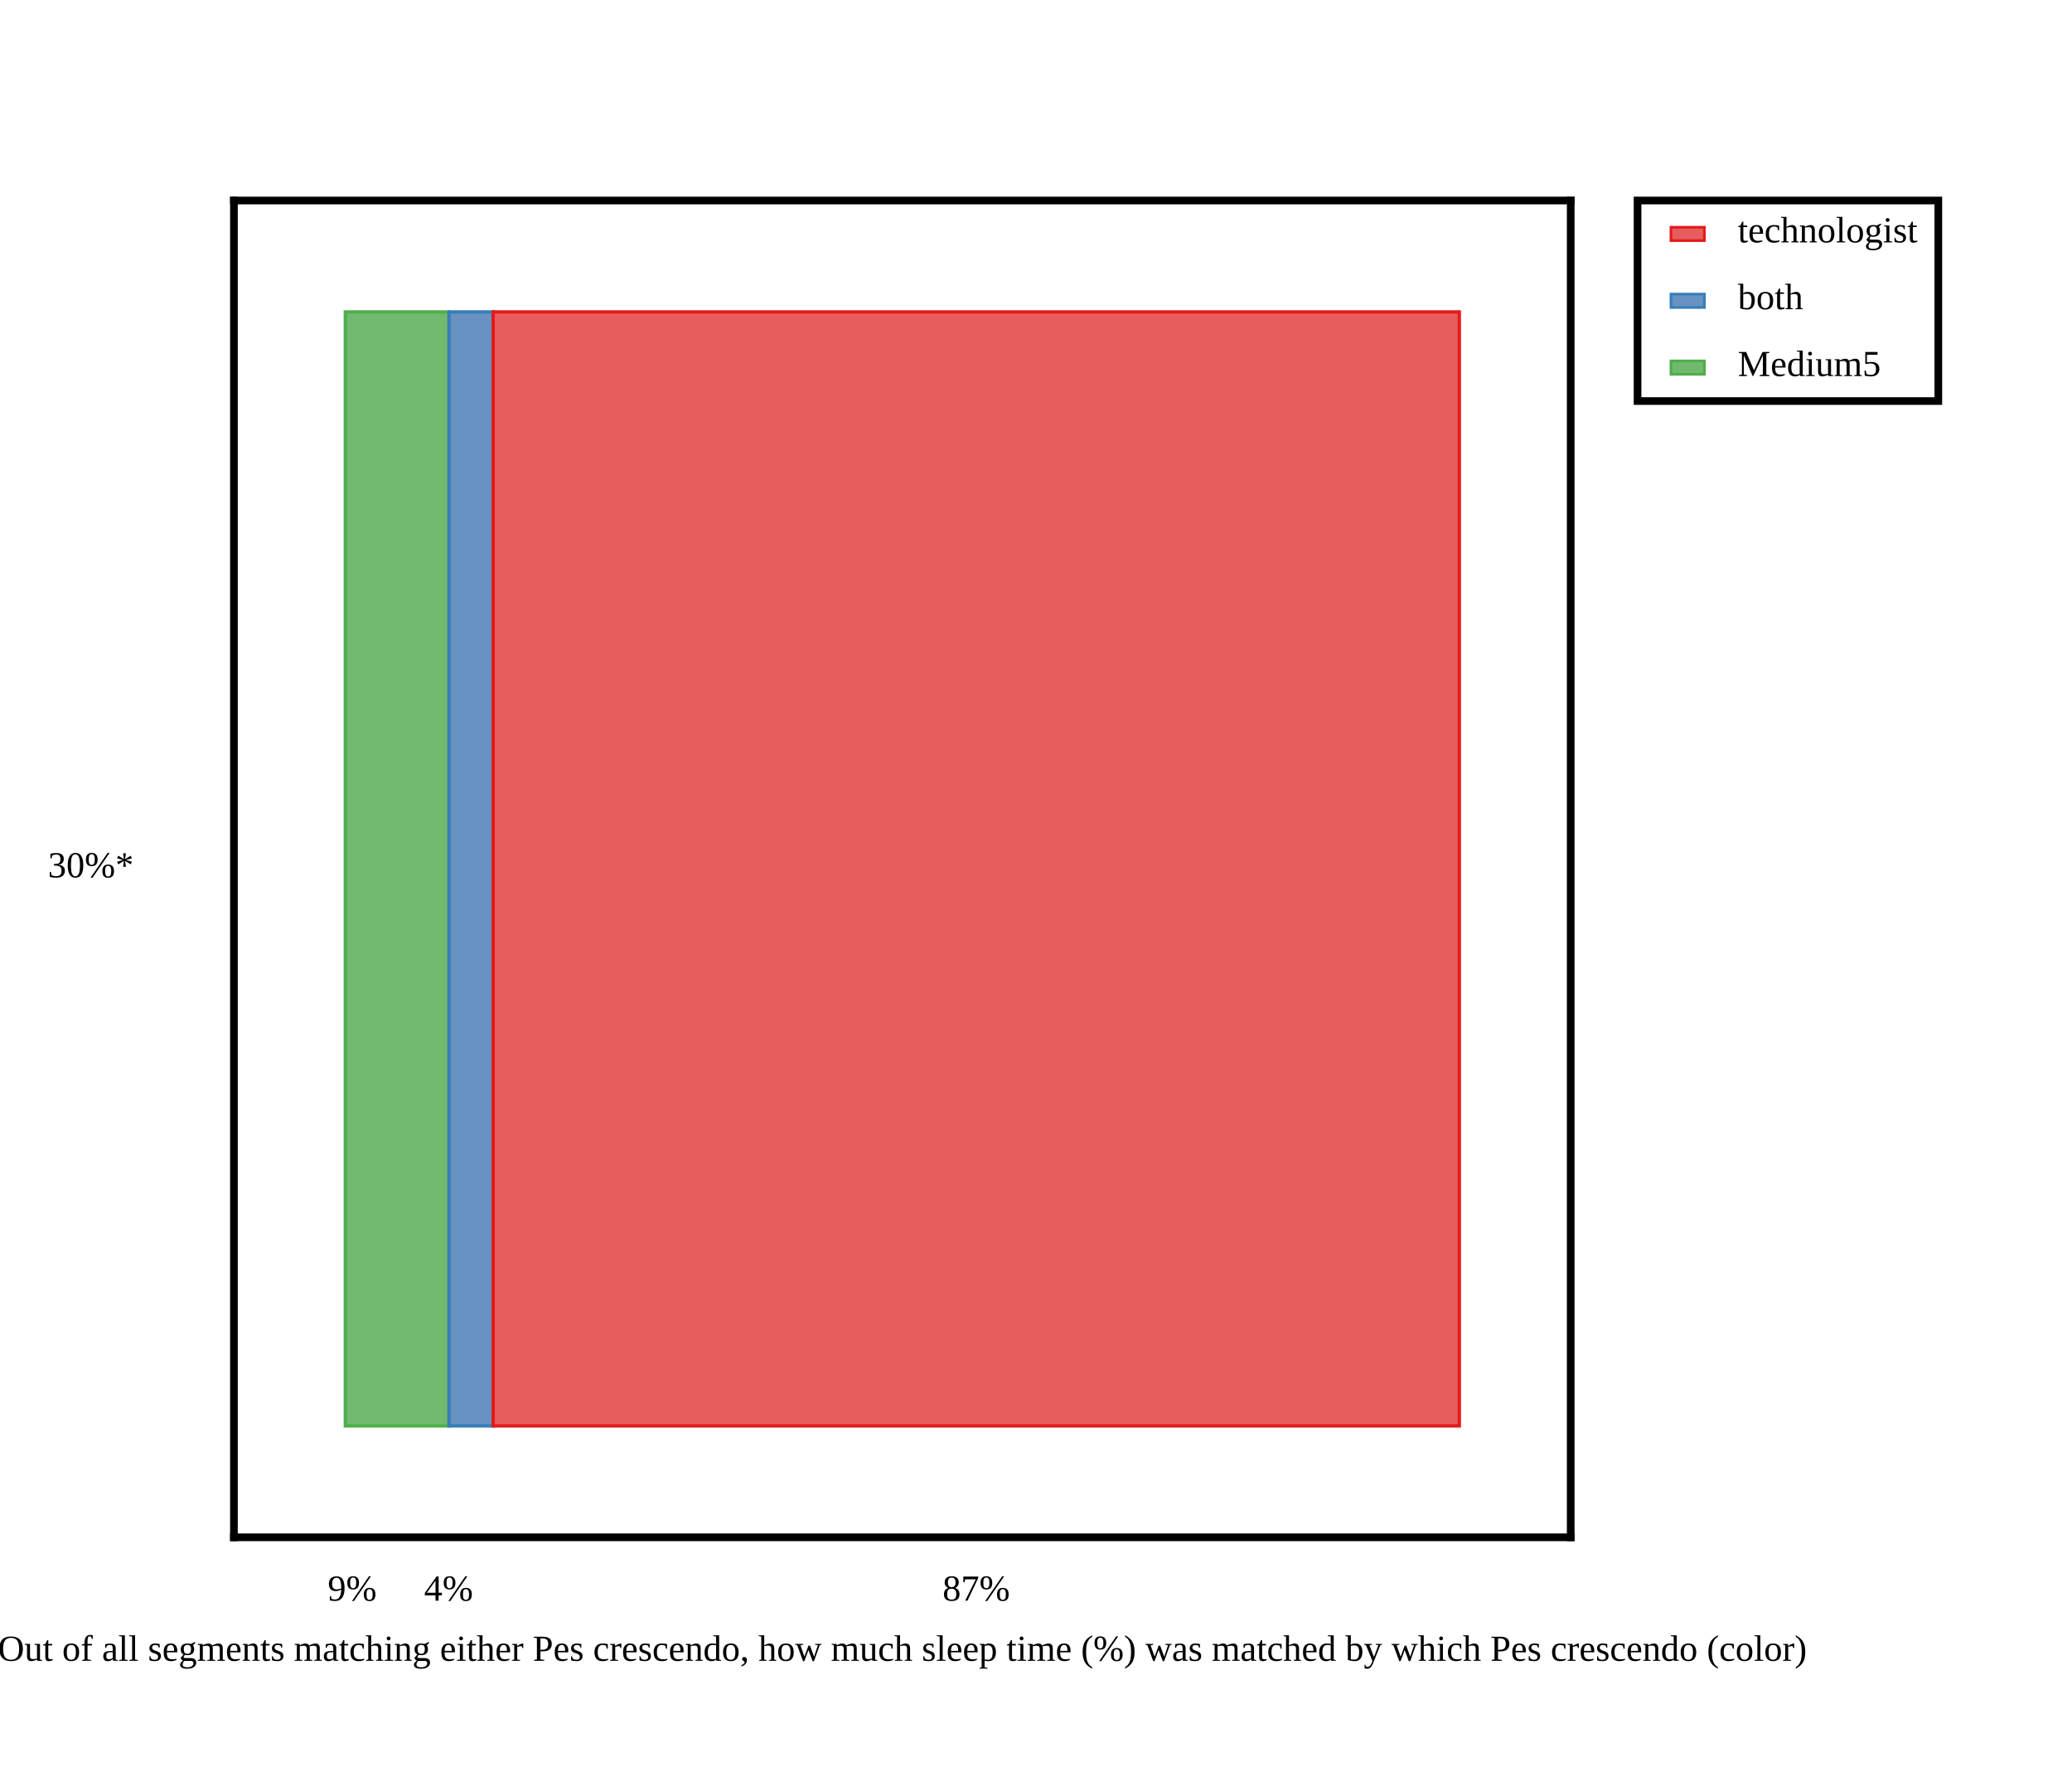
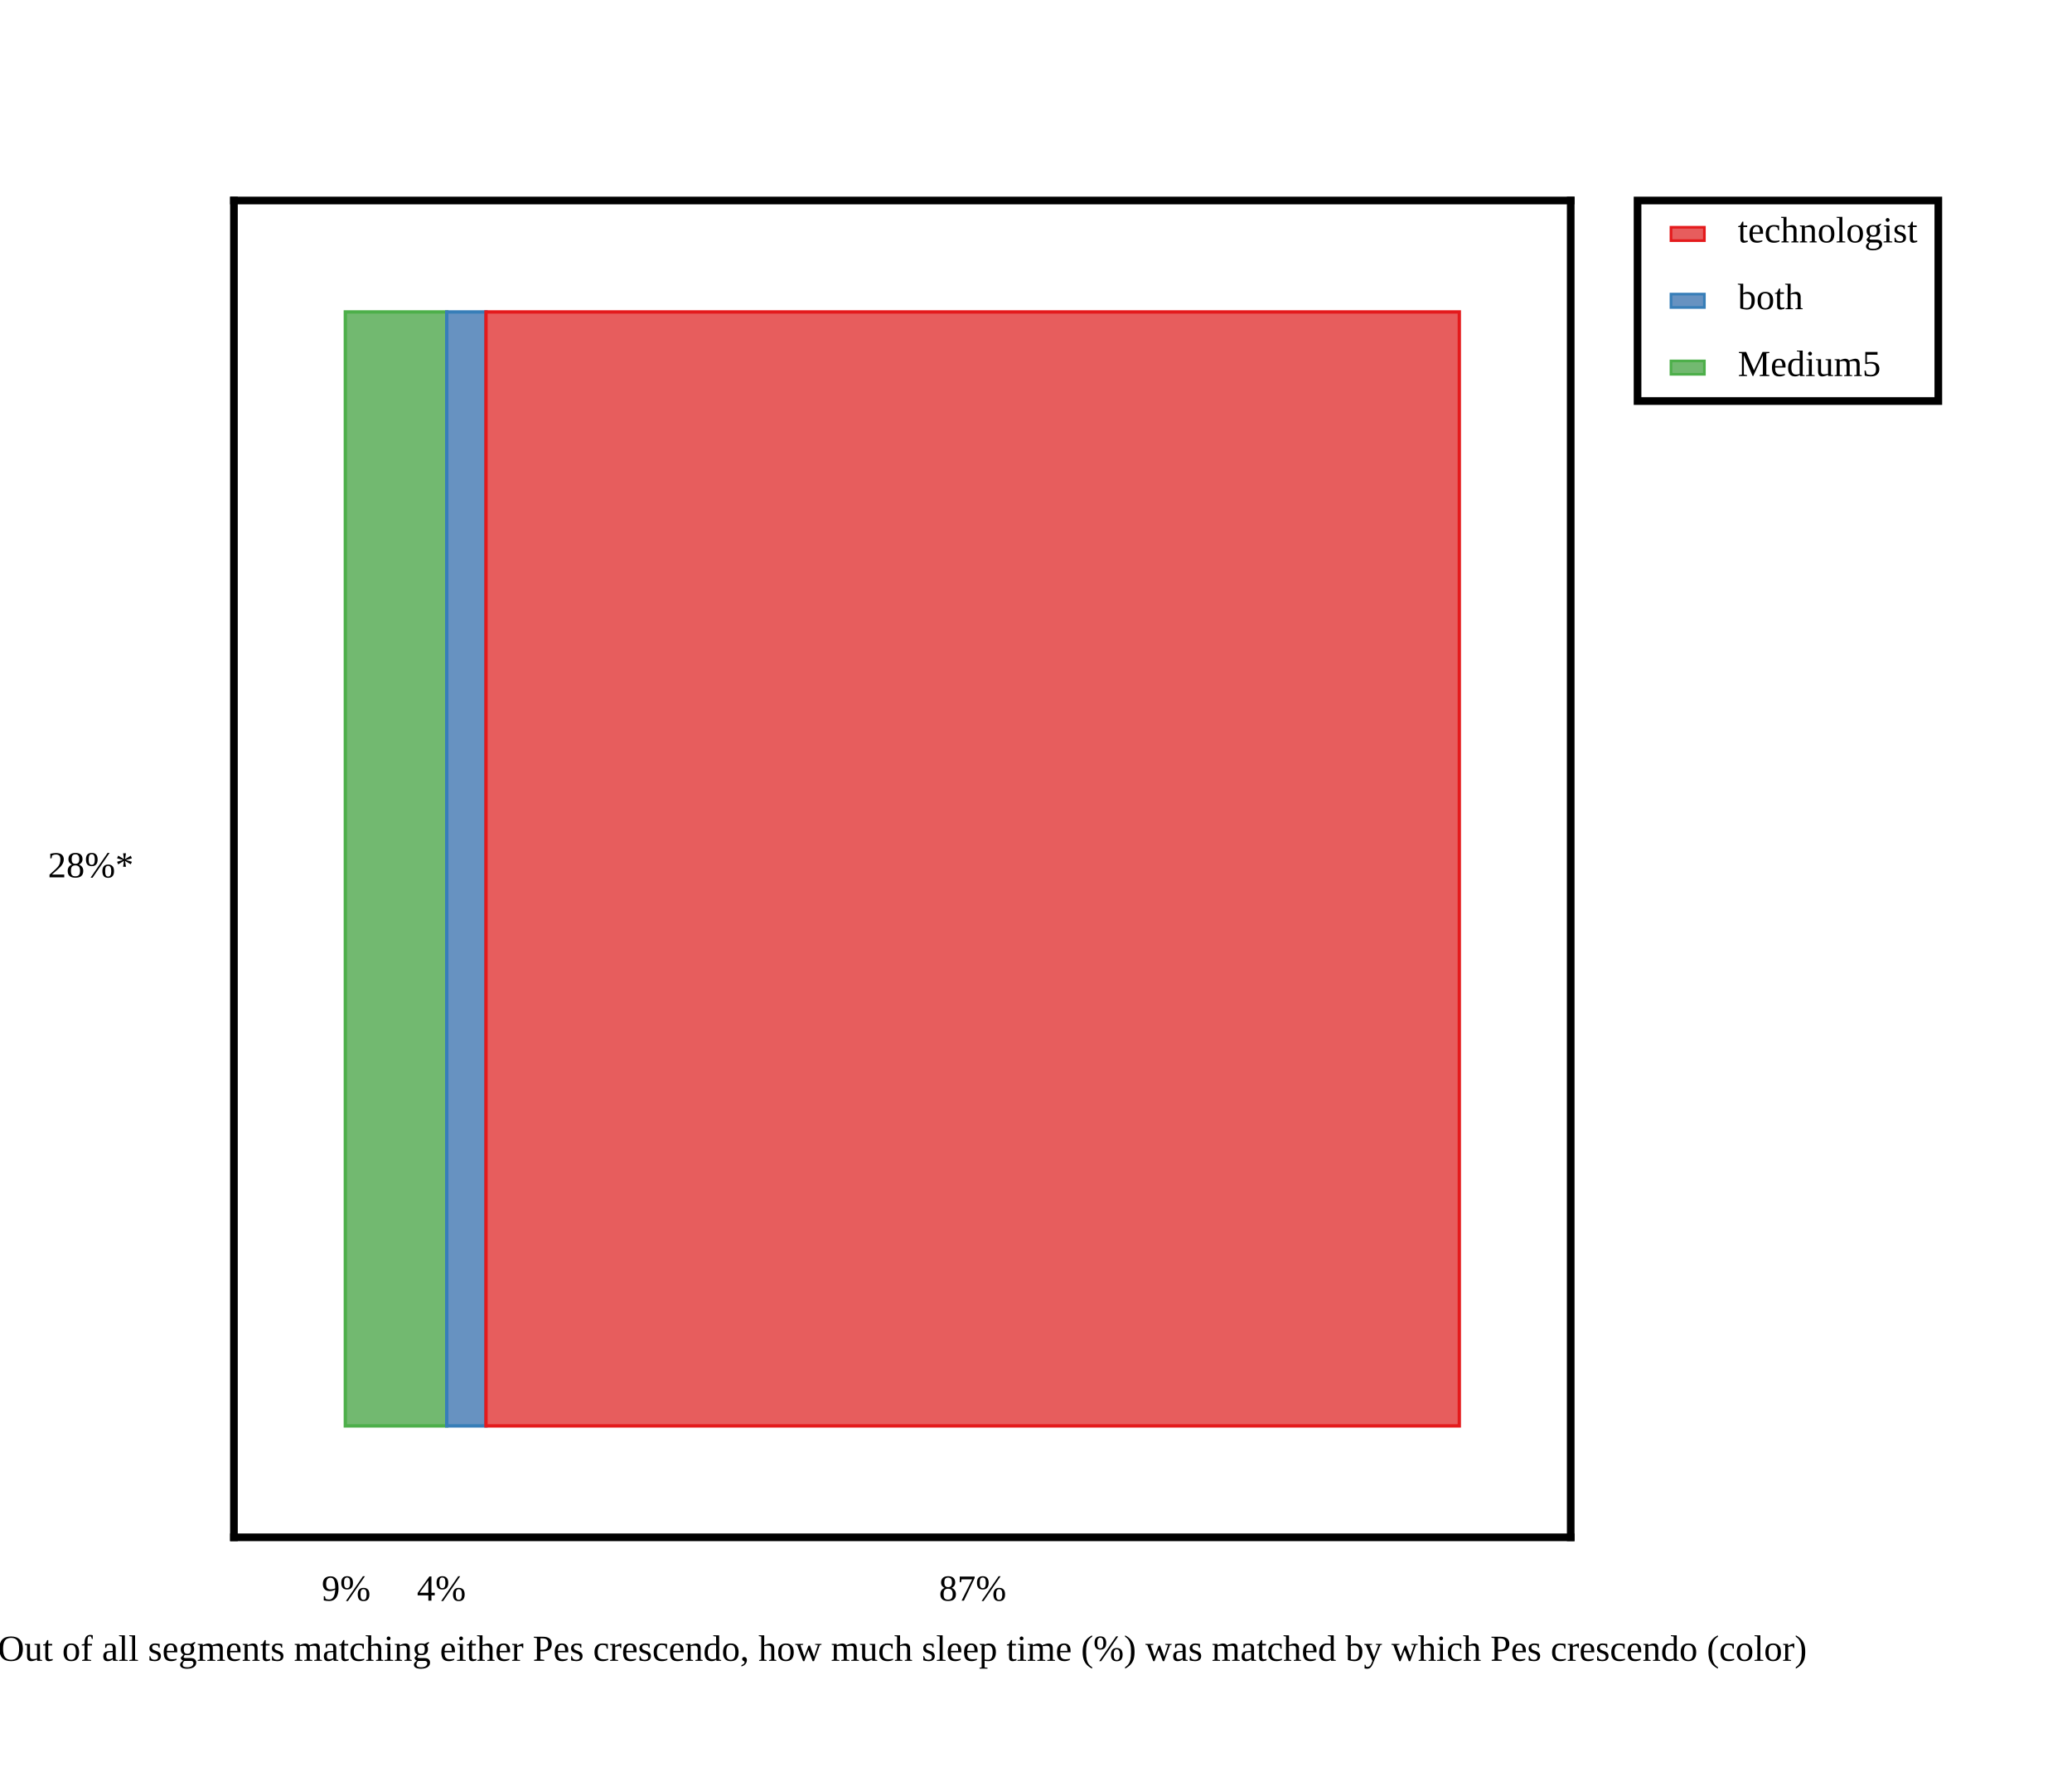
<svg xmlns="http://www.w3.org/2000/svg" height="530" stroke-opacity="1" viewBox="0.0 0.0 620 530.0" font-size="1" width="620" stroke="rgb(0,0,0)" version="1.1">
  <defs />
  <g stroke-linejoin="miter" stroke-opacity="1.0" fill-opacity="0.0" stroke="rgb(0,0,0)" stroke-width="2.293" fill="rgb(0,0,0)" stroke-linecap="square" stroke-miterlimit="10.0">
    <path d="M 70,460 v -400 M 470,460 v -400 " />
  </g>
  <g stroke-linejoin="miter" stroke-opacity="1.0" fill-opacity="1.0" font-size="11.0px" stroke="rgb(0,0,0)" stroke-width="2.293" fill="rgb(0,0,0)" stroke-linecap="butt" stroke-miterlimit="10.0">
-     <text dominant-baseline="middle" transform="matrix(1,0,0,1,40,260)" stroke="none" text-anchor="end">30%*</text>
+     <text dominant-baseline="middle" transform="matrix(1,0,0,1,40,260)" stroke="none" text-anchor="end">28%*</text>
  </g>
  <g stroke-linejoin="miter" stroke-opacity="1.0" fill-opacity="0.0" stroke="rgb(0,0,0)" stroke-width="2.293" fill="rgb(0,0,0)" stroke-linecap="square" stroke-miterlimit="10.0">
    <path d="M 70,460 h 400 M 70,60 h 400 " />
  </g>
  <g stroke-linejoin="miter" stroke-opacity="1.0" fill-opacity="1.0" font-size="11.0px" stroke="rgb(0,0,0)" stroke-width="2.293" fill="rgb(0,0,0)" stroke-linecap="butt" stroke-miterlimit="10.0">
    <text dominant-baseline="text-before-edge" transform="matrix(1,0,0,1,270,490)" stroke="none" text-anchor="middle">Out of all segments matching either Pes crescendo, how much sleep time (%) was matched by which Pes crescendo (color)</text>
  </g>
  <g stroke-linejoin="miter" stroke-opacity="1.0" fill-opacity="1.0" font-size="11.0px" stroke="rgb(0,0,0)" stroke-width="2.293" fill="rgb(0,0,0)" stroke-linecap="butt" stroke-miterlimit="10.0">
-     <text dominant-baseline="text-before-edge" transform="matrix(1,0,0,1,292.1162,472)" stroke="none" text-anchor="middle">87%</text>
+     <text dominant-baseline="text-before-edge" transform="matrix(1,0,0,1,291.0427,472)" stroke="none" text-anchor="middle">87%</text>
  </g>
  <g stroke-linejoin="miter" stroke-opacity="1.0" fill-opacity="1.0" font-size="11.0px" stroke="rgb(0,0,0)" stroke-width="2.293" fill="rgb(0,0,0)" stroke-linecap="butt" stroke-miterlimit="10.0">
-     <text dominant-baseline="text-before-edge" transform="matrix(1,0,0,1,134.2324,472)" stroke="none" text-anchor="middle">4%</text>
+     <text dominant-baseline="text-before-edge" transform="matrix(1,0,0,1,132.0854,472)" stroke="none" text-anchor="middle">4%</text>
  </g>
  <g stroke-linejoin="miter" stroke-opacity="1.0" fill-opacity="1.0" font-size="11.0px" stroke="rgb(0,0,0)" stroke-width="2.293" fill="rgb(0,0,0)" stroke-linecap="butt" stroke-miterlimit="10.0">
-     <text dominant-baseline="text-before-edge" transform="matrix(1,0,0,1,105.3867,472)" stroke="none" text-anchor="middle">9%</text>
+     <text dominant-baseline="text-before-edge" transform="matrix(1,0,0,1,103.5793,472)" stroke="none" text-anchor="middle">9%</text>
  </g>
  <g stroke-linejoin="miter" stroke-opacity="1.0" fill-opacity="1.0" stroke="rgb(77,175,74)" stroke-width="1.0" fill="rgb(114,185,112)" stroke-linecap="butt" stroke-miterlimit="10.0">
    <defs>
      <clipPath id="MediumtechnologistmyClip1">
        <path d="M 470,460 l -0,-400 h -400 l -0,400 Z" />
      </clipPath>
    </defs>
    <g clip-path="url(#MediumtechnologistmyClip1)">
-       <path d="M 103.333,426.667 v -333.333 h 31.025 v 333.333 Z" />
+       <path d="M 103.333,426.667 v -333.333 h 30.346 v 333.333 Z" />
    </g>
  </g>
  <g stroke-linejoin="miter" stroke-opacity="1.0" fill-opacity="1.0" stroke="rgb(55,126,184)" stroke-width="1.0" fill="rgb(103,146,193)" stroke-linecap="butt" stroke-miterlimit="10.0">
    <defs>
      <clipPath id="MediumtechnologistmyClip2">
        <path d="M 470,460 l -0,-400 h -400 l -0,400 Z" />
      </clipPath>
    </defs>
    <g clip-path="url(#MediumtechnologistmyClip2)">
-       <path d="M 134.358,426.667 v -333.333 h 13.208 v 333.333 Z" />
+       <path d="M 133.679,426.667 v -333.333 h 11.74 v 333.333 Z" />
    </g>
  </g>
  <g stroke-linejoin="miter" stroke-opacity="1.0" fill-opacity="1.0" stroke="rgb(228,26,28)" stroke-width="1.0" fill="rgb(231,93,93)" stroke-linecap="butt" stroke-miterlimit="10.0">
    <defs>
      <clipPath id="MediumtechnologistmyClip3">
        <path d="M 470,460 l -0,-400 h -400 l -0,400 Z" />
      </clipPath>
    </defs>
    <g clip-path="url(#MediumtechnologistmyClip3)">
-       <path d="M 147.566,426.667 v -333.333 h 289.101 v 333.333 Z" />
+       <path d="M 145.419,426.667 v -333.333 h 291.248 v 333.333 Z" />
    </g>
  </g>
  <g stroke-linejoin="miter" stroke-opacity="1.0" fill-opacity="1.0" font-size="11.0px" stroke="rgb(0,0,0)" stroke-width="2.293" fill="rgb(0,0,0)" stroke-linecap="butt" stroke-miterlimit="10.0">
    <text dominant-baseline="text-after-edge" transform="matrix(1,0,0,1,270,40)" stroke="none" text-anchor="middle" />
  </g>
  <g stroke-linejoin="miter" stroke-opacity="1.0" fill-opacity="0.0" stroke="rgb(0,0,0)" stroke-width="2.293" fill="rgb(0,0,0)" stroke-linecap="butt" stroke-miterlimit="10.0">
    <path d="M 580,120 l -0,-60 h -90 l -0,60 Z" />
  </g>
  <g stroke-linejoin="miter" stroke-opacity="1.0" fill-opacity="1.0" font-size="11.0px" stroke="rgb(0,0,0)" stroke-width="2.293" fill="rgb(0,0,0)" stroke-linecap="butt" stroke-miterlimit="10.0">
    <text dominant-baseline="middle" transform="matrix(1,0,0,1,520,110)" stroke="none" text-anchor="start">Medium5</text>
  </g>
  <g stroke-linejoin="miter" stroke-opacity="1.0" fill-opacity="1.0" stroke="rgb(77,175,74)" stroke-width="0.8" fill="rgb(114,185,112)" stroke-linecap="butt" stroke-miterlimit="10.0">
    <path d="M 500,108 l 10,0 v 4 l -10,0 Z" />
  </g>
  <g stroke-linejoin="miter" stroke-opacity="1.0" fill-opacity="1.0" font-size="11.0px" stroke="rgb(0,0,0)" stroke-width="2.293" fill="rgb(0,0,0)" stroke-linecap="butt" stroke-miterlimit="10.0">
    <text dominant-baseline="middle" transform="matrix(1,0,0,1,520,90)" stroke="none" text-anchor="start">both</text>
  </g>
  <g stroke-linejoin="miter" stroke-opacity="1.0" fill-opacity="1.0" stroke="rgb(55,126,184)" stroke-width="0.8" fill="rgb(103,146,193)" stroke-linecap="butt" stroke-miterlimit="10.0">
    <path d="M 500,88 l 10,0 v 4 l -10,0 Z" />
  </g>
  <g stroke-linejoin="miter" stroke-opacity="1.0" fill-opacity="1.0" font-size="11.0px" stroke="rgb(0,0,0)" stroke-width="2.293" fill="rgb(0,0,0)" stroke-linecap="butt" stroke-miterlimit="10.0">
    <text dominant-baseline="middle" transform="matrix(1,0,0,1,520,70)" stroke="none" text-anchor="start">technologist</text>
  </g>
  <g stroke-linejoin="miter" stroke-opacity="1.0" fill-opacity="1.0" stroke="rgb(228,26,28)" stroke-width="0.8" fill="rgb(231,93,93)" stroke-linecap="butt" stroke-miterlimit="10.0">
    <path d="M 500,68 l 10,0 v 4 l -10,0 Z" />
  </g>
</svg>
